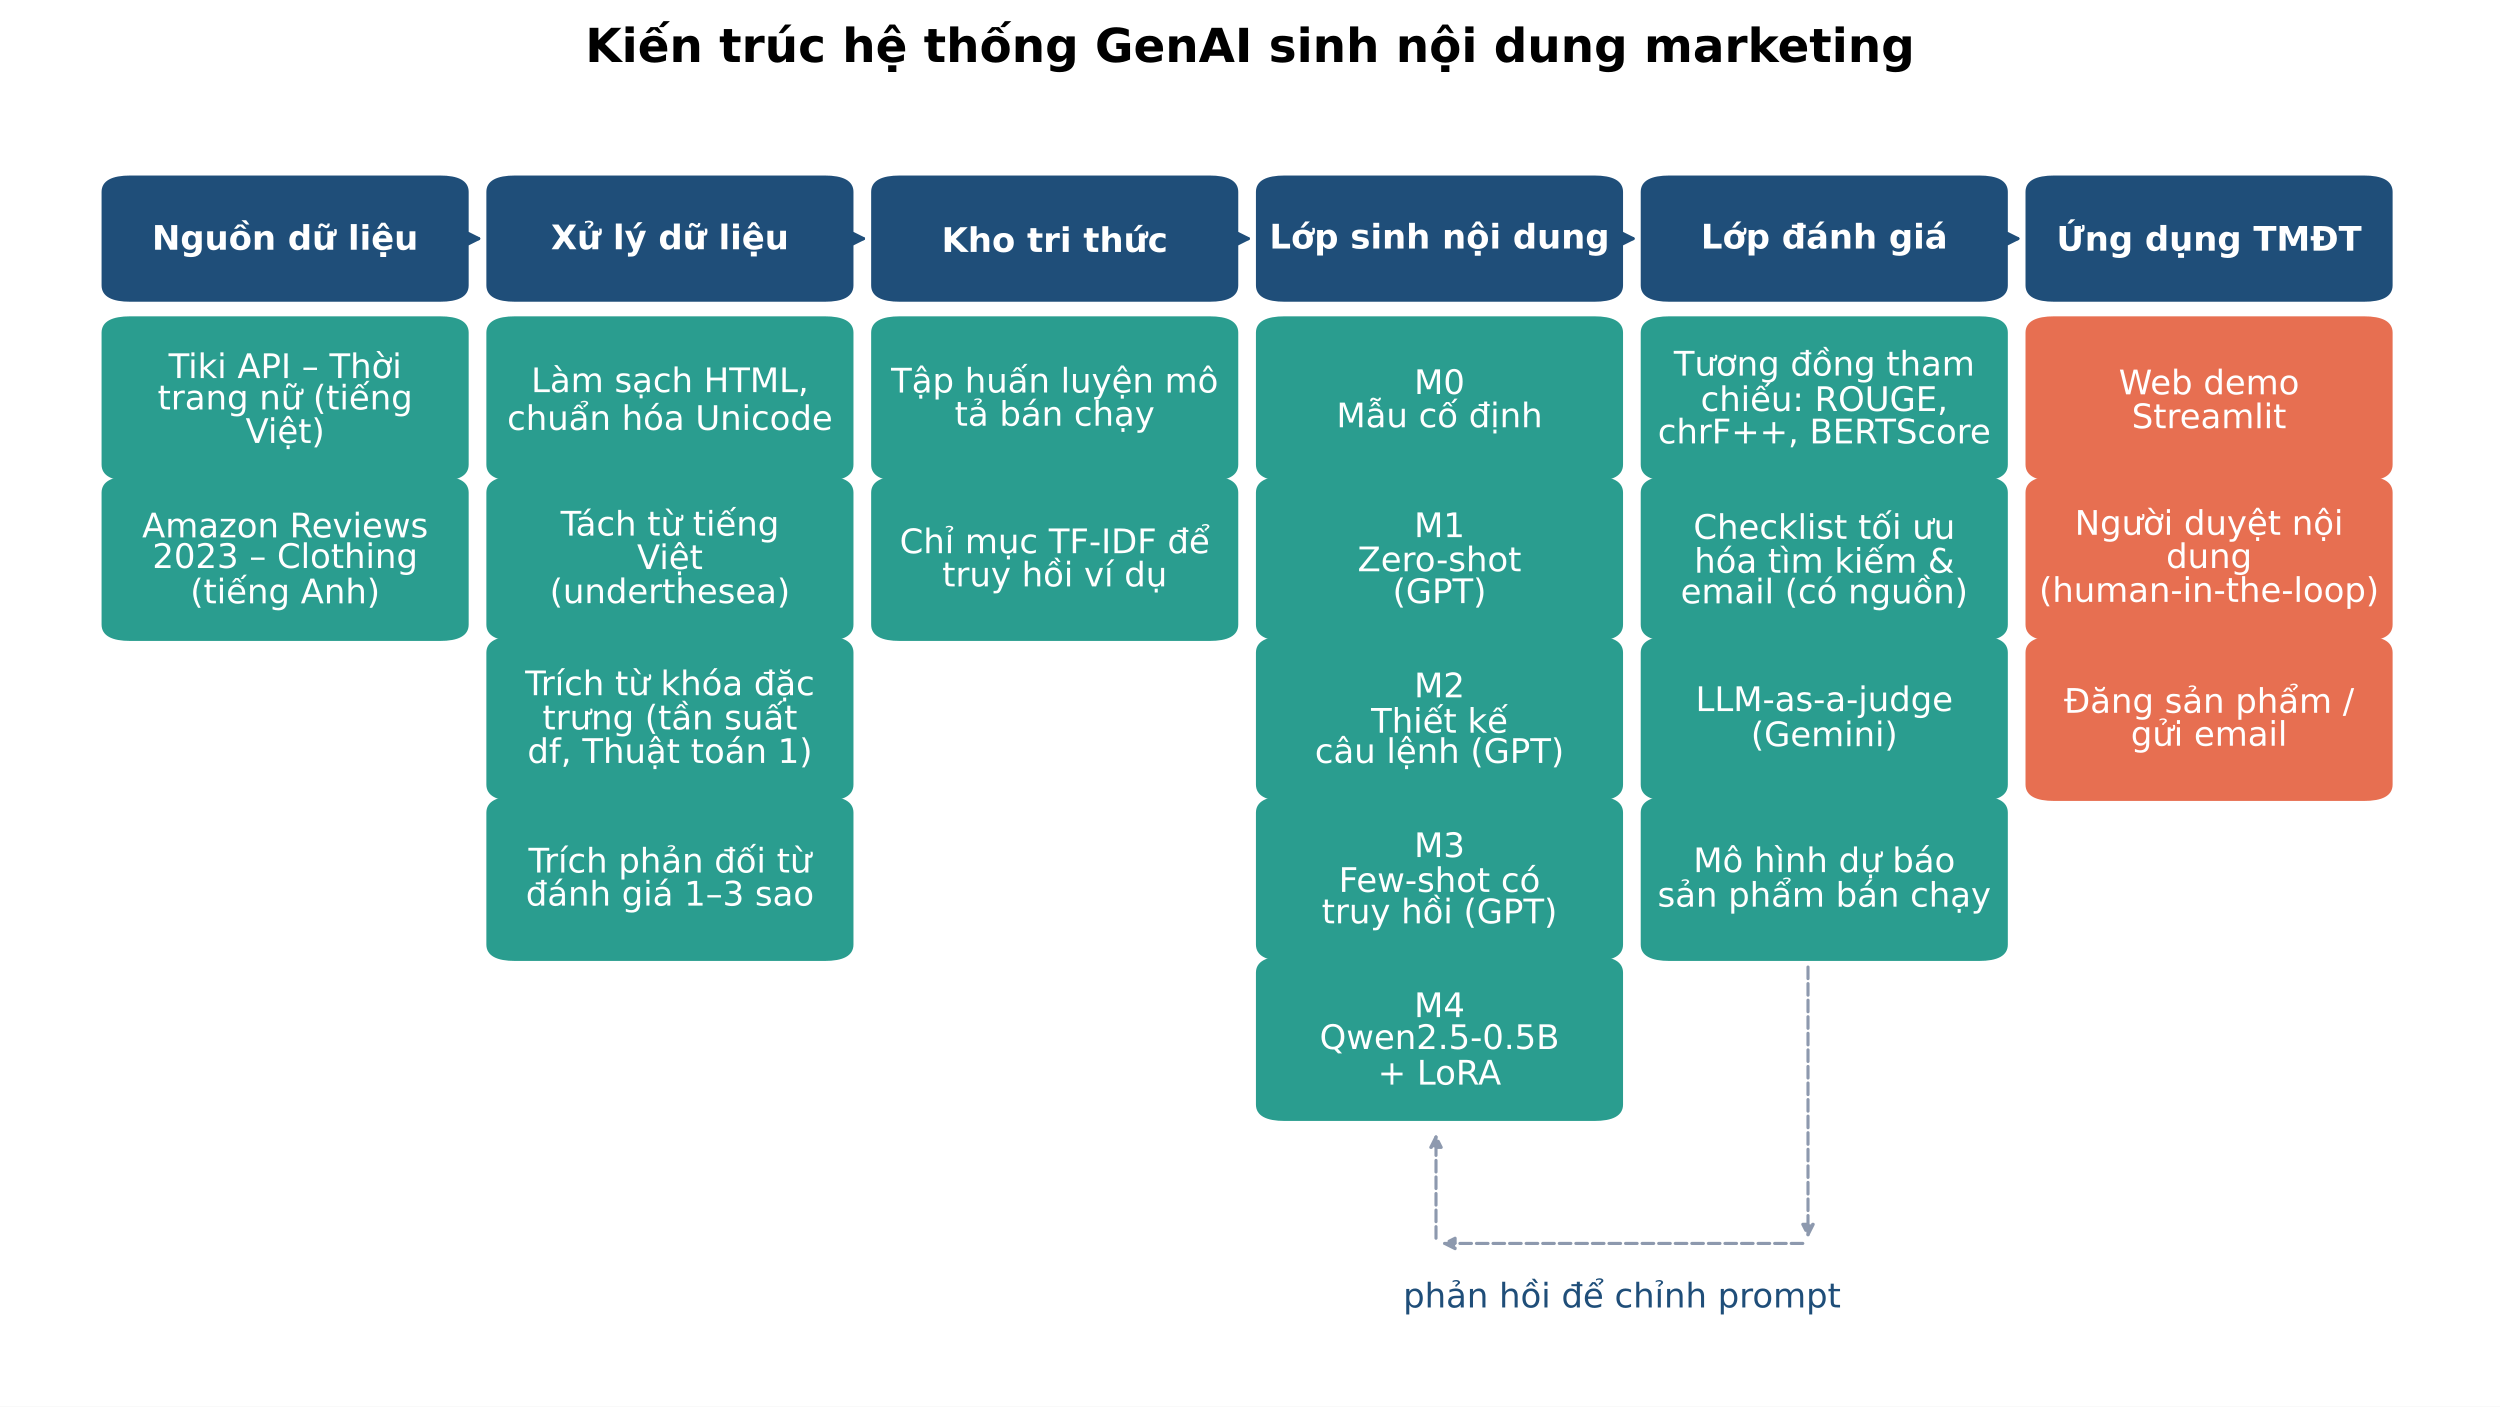
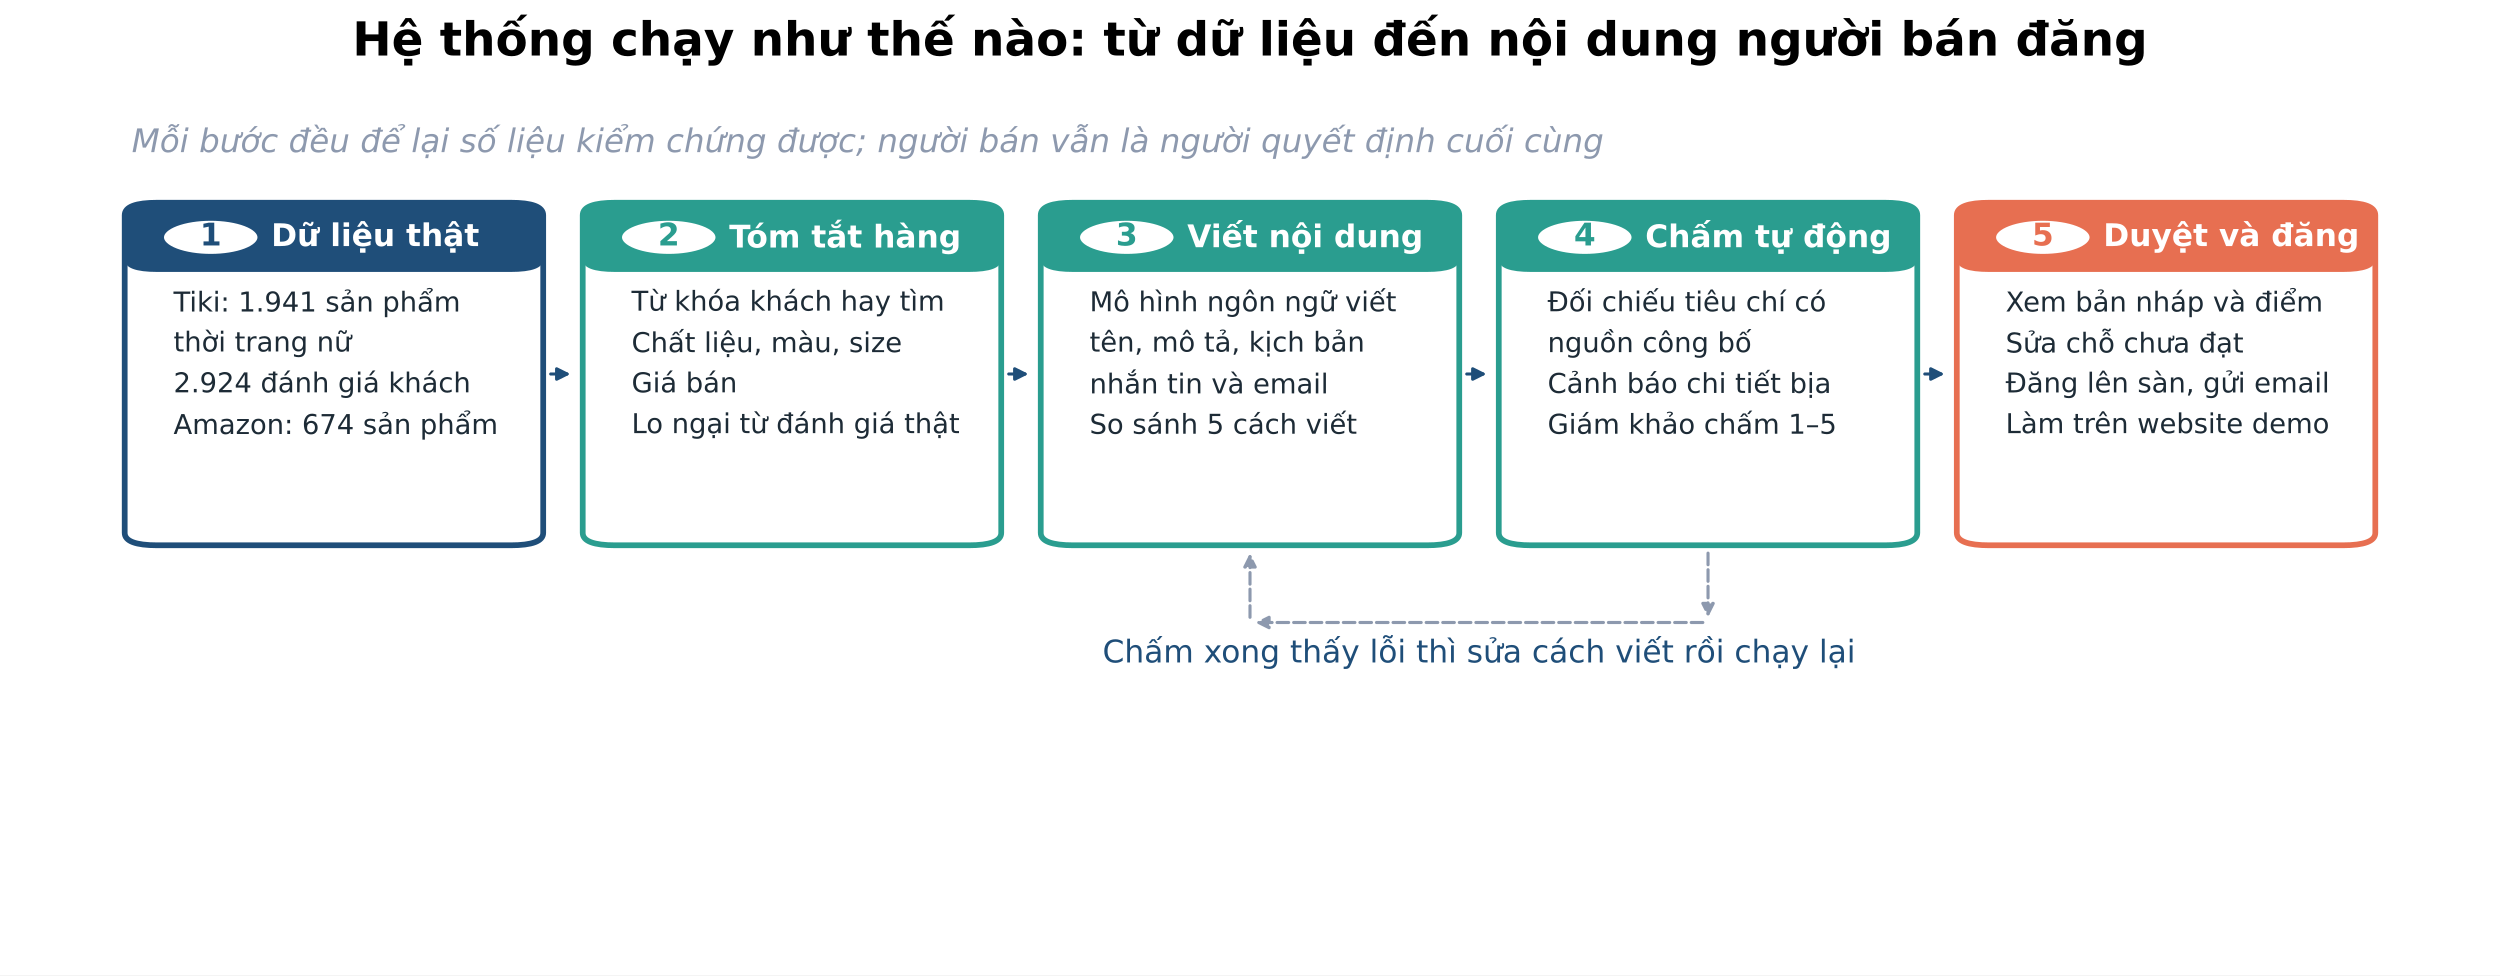
- <svg xmlns="http://www.w3.org/2000/svg" width="959.76pt" height="540pt" viewBox="0 0 959.76 540" version="1.1">
+ <svg xmlns="http://www.w3.org/2000/svg" width="959.76pt" height="374.4pt" viewBox="0 0 959.76 374.4" version="1.1">
  <defs>
    <style type="text/css">*{stroke-linejoin: round; stroke-linecap: butt}</style>
  </defs>
  <g id="figure_1">
    <g id="patch_1">
-       <path d="M 0 540  L 959.76 540  L 959.76 0  L 0 0  z " style="fill: #ffffff" />
+       <path d="M 0 374.4  L 959.76 374.4  L 959.76 0  L 0 0  z " style="fill: #ffffff" />
    </g>
    <g id="axes_1">
      <g id="patch_2">
-         <path d="M 50.104 115.444  L 168.817 115.444  Q 179.528 115.444 179.528 109.547  L 179.528 73.675  Q 179.528 67.778 168.817 67.778  L 50.104 67.778  Q 39.393 67.778 39.393 73.675  L 39.393 109.547  Q 39.393 115.444 50.104 115.444  z " clip-path="url(#pbb592b8029)" style="fill: #1f4e79; stroke: #1f4e79; stroke-width: 0.8; stroke-linejoin: miter" />
+         <path d="M 60.369 209.338  L 196.041 209.338  Q 208.537 209.338 208.537 204.568  L 208.537 82.596  Q 208.537 77.827 196.041 77.827  L 60.369 77.827  Q 47.873 77.827 47.873 82.596  L 47.873 204.568  Q 47.873 209.338 60.369 209.338  z " clip-path="url(#p303d0af370)" style="fill: #ffffff; stroke: #1f4e79; stroke-width: 2.2; stroke-linejoin: miter" />
      </g>
      <g id="patch_3">
-         <path d="M 50.104 184.24  L 168.817 184.24  Q 179.528 184.24 179.528 178.343  L 179.528 127.729  Q 179.528 121.832 168.817 121.832  L 50.104 121.832  Q 39.393 121.832 39.393 127.729  L 39.393 178.343  Q 39.393 184.24 50.104 184.24  z " clip-path="url(#pbb592b8029)" style="fill: #2a9d8f; stroke: #2a9d8f; stroke-width: 0.8; stroke-linejoin: miter" />
+         <path d="M 60.369 104.401  L 196.041 104.401  Q 208.537 104.401 208.537 99.632  L 208.537 82.596  Q 208.537 77.827 196.041 77.827  L 60.369 77.827  Q 47.873 77.827 47.873 82.596  L 47.873 99.632  Q 47.873 104.401 60.369 104.401  z " clip-path="url(#p303d0af370)" style="fill: #1f4e79" />
      </g>
      <g id="patch_4">
-         <path d="M 50.104 245.665  L 168.817 245.665  Q 179.528 245.665 179.528 239.768  L 179.528 189.154  Q 179.528 183.257 168.817 183.257  L 50.104 183.257  Q 39.393 183.257 39.393 189.154  L 39.393 239.768  Q 39.393 245.665 50.104 245.665  z " clip-path="url(#pbb592b8029)" style="fill: #2a9d8f; stroke: #2a9d8f; stroke-width: 0.8; stroke-linejoin: miter" />
+         <path d="M 211.426 143.582  Q 215.228 143.582 217.688 143.582  " clip-path="url(#p303d0af370)" style="fill: none; stroke: #1f4e79; stroke-width: 1.2; stroke-linecap: round" />
+         <path d="M 213.688 141.582  L 217.688 143.582  L 213.688 145.582  z " clip-path="url(#p303d0af370)" style="fill: #1f4e79; stroke: #1f4e79; stroke-width: 1.2; stroke-linecap: round" />
      </g>
      <g id="patch_5">
-         <path d="M 180.189 91.611  Q 182.653 91.611 183.775 91.611  " clip-path="url(#pbb592b8029)" style="fill: none; stroke: #1f4e79; stroke-width: 1.2; stroke-linecap: round" />
-         <path d="M 179.775 89.611  L 183.775 91.611  L 179.775 93.611  z " clip-path="url(#pbb592b8029)" style="fill: #1f4e79; stroke: #1f4e79; stroke-width: 1.2; stroke-linecap: round" />
+         <path d="M 236.207 209.338  L 371.878 209.338  Q 384.374 209.338 384.374 204.568  L 384.374 82.596  Q 384.374 77.827 371.878 77.827  L 236.207 77.827  Q 223.71 77.827 223.71 82.596  L 223.71 204.568  Q 223.71 209.338 236.207 209.338  z " clip-path="url(#p303d0af370)" style="fill: #ffffff; stroke: #2a9d8f; stroke-width: 2.2; stroke-linejoin: miter" />
      </g>
      <g id="patch_6">
-         <path d="M 197.826 115.444  L 316.538 115.444  Q 327.249 115.444 327.249 109.547  L 327.249 73.675  Q 327.249 67.778 316.538 67.778  L 197.826 67.778  Q 187.115 67.778 187.115 73.675  L 187.115 109.547  Q 187.115 115.444 197.826 115.444  z " clip-path="url(#pbb592b8029)" style="fill: #1f4e79; stroke: #1f4e79; stroke-width: 0.8; stroke-linejoin: miter" />
+         <path d="M 236.207 104.401  L 371.878 104.401  Q 384.374 104.401 384.374 99.632  L 384.374 82.596  Q 384.374 77.827 371.878 77.827  L 236.207 77.827  Q 223.71 77.827 223.71 82.596  L 223.71 99.632  Q 223.71 104.401 236.207 104.401  z " clip-path="url(#p303d0af370)" style="fill: #2a9d8f" />
      </g>
      <g id="patch_7">
-         <path d="M 197.826 184.24  L 316.538 184.24  Q 327.249 184.24 327.249 178.343  L 327.249 127.729  Q 327.249 121.832 316.538 121.832  L 197.826 121.832  Q 187.115 121.832 187.115 127.729  L 187.115 178.343  Q 187.115 184.24 197.826 184.24  z " clip-path="url(#pbb592b8029)" style="fill: #2a9d8f; stroke: #2a9d8f; stroke-width: 0.8; stroke-linejoin: miter" />
+         <path d="M 387.264 143.582  Q 391.066 143.582 393.526 143.582  " clip-path="url(#p303d0af370)" style="fill: none; stroke: #1f4e79; stroke-width: 1.2; stroke-linecap: round" />
+         <path d="M 389.526 141.582  L 393.526 143.582  L 389.526 145.582  z " clip-path="url(#p303d0af370)" style="fill: #1f4e79; stroke: #1f4e79; stroke-width: 1.2; stroke-linecap: round" />
      </g>
      <g id="patch_8">
-         <path d="M 197.826 245.665  L 316.538 245.665  Q 327.249 245.665 327.249 239.768  L 327.249 189.154  Q 327.249 183.257 316.538 183.257  L 197.826 183.257  Q 187.115 183.257 187.115 189.154  L 187.115 239.768  Q 187.115 245.665 197.826 245.665  z " clip-path="url(#pbb592b8029)" style="fill: #2a9d8f; stroke: #2a9d8f; stroke-width: 0.8; stroke-linejoin: miter" />
+         <path d="M 412.044 209.338  L 547.716 209.338  Q 560.212 209.338 560.212 204.568  L 560.212 82.596  Q 560.212 77.827 547.716 77.827  L 412.044 77.827  Q 399.548 77.827 399.548 82.596  L 399.548 204.568  Q 399.548 209.338 412.044 209.338  z " clip-path="url(#p303d0af370)" style="fill: #ffffff; stroke: #2a9d8f; stroke-width: 2.2; stroke-linejoin: miter" />
      </g>
      <g id="patch_9">
-         <path d="M 197.826 307.09  L 316.538 307.09  Q 327.249 307.09 327.249 301.193  L 327.249 250.579  Q 327.249 244.682 316.538 244.682  L 197.826 244.682  Q 187.115 244.682 187.115 250.579  L 187.115 301.193  Q 187.115 307.09 197.826 307.09  z " clip-path="url(#pbb592b8029)" style="fill: #2a9d8f; stroke: #2a9d8f; stroke-width: 0.8; stroke-linejoin: miter" />
+         <path d="M 412.044 104.401  L 547.716 104.401  Q 560.212 104.401 560.212 99.632  L 560.212 82.596  Q 560.212 77.827 547.716 77.827  L 412.044 77.827  Q 399.548 77.827 399.548 82.596  L 399.548 99.632  Q 399.548 104.401 412.044 104.401  z " clip-path="url(#p303d0af370)" style="fill: #2a9d8f" />
      </g>
      <g id="patch_10">
-         <path d="M 197.826 368.515  L 316.538 368.515  Q 327.249 368.515 327.249 362.618  L 327.249 312.004  Q 327.249 306.107 316.538 306.107  L 197.826 306.107  Q 187.115 306.107 187.115 312.004  L 187.115 362.618  Q 187.115 368.515 197.826 368.515  z " clip-path="url(#pbb592b8029)" style="fill: #2a9d8f; stroke: #2a9d8f; stroke-width: 0.8; stroke-linejoin: miter" />
+         <path d="M 563.102 143.582  Q 566.903 143.582 569.363 143.582  " clip-path="url(#p303d0af370)" style="fill: none; stroke: #1f4e79; stroke-width: 1.2; stroke-linecap: round" />
+         <path d="M 565.363 141.582  L 569.363 143.582  L 565.363 145.582  z " clip-path="url(#p303d0af370)" style="fill: #1f4e79; stroke: #1f4e79; stroke-width: 1.2; stroke-linecap: round" />
      </g>
      <g id="patch_11">
-         <path d="M 327.911 91.611  Q 330.374 91.611 331.496 91.611  " clip-path="url(#pbb592b8029)" style="fill: none; stroke: #1f4e79; stroke-width: 1.2; stroke-linecap: round" />
-         <path d="M 327.496 89.611  L 331.496 91.611  L 327.496 93.611  z " clip-path="url(#pbb592b8029)" style="fill: #1f4e79; stroke: #1f4e79; stroke-width: 1.2; stroke-linecap: round" />
+         <path d="M 587.882 209.338  L 723.553 209.338  Q 736.05 209.338 736.05 204.568  L 736.05 82.596  Q 736.05 77.827 723.553 77.827  L 587.882 77.827  Q 575.386 77.827 575.386 82.596  L 575.386 204.568  Q 575.386 209.338 587.882 209.338  z " clip-path="url(#p303d0af370)" style="fill: #ffffff; stroke: #2a9d8f; stroke-width: 2.2; stroke-linejoin: miter" />
      </g>
      <g id="patch_12">
-         <path d="M 345.547 115.444  L 464.26 115.444  Q 474.971 115.444 474.971 109.547  L 474.971 73.675  Q 474.971 67.778 464.26 67.778  L 345.547 67.778  Q 334.836 67.778 334.836 73.675  L 334.836 109.547  Q 334.836 115.444 345.547 115.444  z " clip-path="url(#pbb592b8029)" style="fill: #1f4e79; stroke: #1f4e79; stroke-width: 0.8; stroke-linejoin: miter" />
+         <path d="M 587.882 104.401  L 723.553 104.401  Q 736.05 104.401 736.05 99.632  L 736.05 82.596  Q 736.05 77.827 723.553 77.827  L 587.882 77.827  Q 575.386 77.827 575.386 82.596  L 575.386 99.632  Q 575.386 104.401 587.882 104.401  z " clip-path="url(#p303d0af370)" style="fill: #2a9d8f" />
      </g>
      <g id="patch_13">
-         <path d="M 345.547 184.24  L 464.26 184.24  Q 474.971 184.24 474.971 178.343  L 474.971 127.729  Q 474.971 121.832 464.26 121.832  L 345.547 121.832  Q 334.836 121.832 334.836 127.729  L 334.836 178.343  Q 334.836 184.24 345.547 184.24  z " clip-path="url(#pbb592b8029)" style="fill: #2a9d8f; stroke: #2a9d8f; stroke-width: 0.8; stroke-linejoin: miter" />
+         <path d="M 738.939 143.582  Q 742.741 143.582 745.201 143.582  " clip-path="url(#p303d0af370)" style="fill: none; stroke: #1f4e79; stroke-width: 1.2; stroke-linecap: round" />
+         <path d="M 741.201 141.582  L 745.201 143.582  L 741.201 145.582  z " clip-path="url(#p303d0af370)" style="fill: #1f4e79; stroke: #1f4e79; stroke-width: 1.2; stroke-linecap: round" />
      </g>
      <g id="patch_14">
-         <path d="M 345.547 245.665  L 464.26 245.665  Q 474.971 245.665 474.971 239.768  L 474.971 189.154  Q 474.971 183.257 464.26 183.257  L 345.547 183.257  Q 334.836 183.257 334.836 189.154  L 334.836 239.768  Q 334.836 245.665 345.547 245.665  z " clip-path="url(#pbb592b8029)" style="fill: #2a9d8f; stroke: #2a9d8f; stroke-width: 0.8; stroke-linejoin: miter" />
+         <path d="M 763.719 209.338  L 899.391 209.338  Q 911.887 209.338 911.887 204.568  L 911.887 82.596  Q 911.887 77.827 899.391 77.827  L 763.719 77.827  Q 751.223 77.827 751.223 82.596  L 751.223 204.568  Q 751.223 209.338 763.719 209.338  z " clip-path="url(#p303d0af370)" style="fill: #ffffff; stroke: #e76f51; stroke-width: 2.2; stroke-linejoin: miter" />
      </g>
      <g id="patch_15">
-         <path d="M 475.632 91.611  Q 478.096 91.611 479.218 91.611  " clip-path="url(#pbb592b8029)" style="fill: none; stroke: #1f4e79; stroke-width: 1.2; stroke-linecap: round" />
-         <path d="M 475.218 89.611  L 479.218 91.611  L 475.218 93.611  z " clip-path="url(#pbb592b8029)" style="fill: #1f4e79; stroke: #1f4e79; stroke-width: 1.2; stroke-linecap: round" />
+         <path d="M 763.719 104.401  L 899.391 104.401  Q 911.887 104.401 911.887 99.632  L 911.887 82.596  Q 911.887 77.827 899.391 77.827  L 763.719 77.827  Q 751.223 77.827 751.223 82.596  L 751.223 99.632  Q 751.223 104.401 763.719 104.401  z " clip-path="url(#p303d0af370)" style="fill: #e76f51" />
      </g>
      <g id="patch_16">
-         <path d="M 493.269 115.444  L 611.981 115.444  Q 622.692 115.444 622.692 109.547  L 622.692 73.675  Q 622.692 67.778 611.981 67.778  L 493.269 67.778  Q 482.558 67.778 482.558 73.675  L 482.558 109.547  Q 482.558 115.444 493.269 115.444  z " clip-path="url(#pbb592b8029)" style="fill: #1f4e79; stroke: #1f4e79; stroke-width: 0.8; stroke-linejoin: miter" />
+         <path d="M 655.718 212.362  Q 655.718 224.672 655.718 235.64  " clip-path="url(#p303d0af370)" style="fill: none; stroke-dasharray: 4.44,1.92; stroke-dashoffset: 0; stroke: #8d99ae; stroke-width: 1.2; stroke-linecap: round" />
+         <path d="M 657.718 231.64  L 655.718 235.64  L 653.718 231.64  z " clip-path="url(#p303d0af370)" style="fill: #8d99ae; stroke-dasharray: 4.44,1.92; stroke-dashoffset: 0; stroke: #8d99ae; stroke-width: 1.2; stroke-linecap: round" />
      </g>
      <g id="patch_17">
-         <path d="M 493.269 184.24  L 611.981 184.24  Q 622.692 184.24 622.692 178.343  L 622.692 127.729  Q 622.692 121.832 611.981 121.832  L 493.269 121.832  Q 482.558 121.832 482.558 127.729  L 482.558 178.343  Q 482.558 184.24 493.269 184.24  z " clip-path="url(#pbb592b8029)" style="fill: #2a9d8f; stroke: #2a9d8f; stroke-width: 0.8; stroke-linejoin: miter" />
+         <path d="M 653.719 238.98  Q 567.798 238.98 483.219 238.98  " clip-path="url(#p303d0af370)" style="fill: none; stroke-dasharray: 4.44,1.92; stroke-dashoffset: 0; stroke: #8d99ae; stroke-width: 1.2; stroke-linecap: round" />
+         <path d="M 487.219 240.98  L 483.219 238.98  L 487.219 236.98  z " clip-path="url(#p303d0af370)" style="fill: #8d99ae; stroke-dasharray: 4.44,1.92; stroke-dashoffset: 0; stroke: #8d99ae; stroke-width: 1.2; stroke-linecap: round" />
      </g>
      <g id="patch_18">
-         <path d="M 493.269 245.665  L 611.981 245.665  Q 622.692 245.665 622.692 239.768  L 622.692 189.154  Q 622.692 183.257 611.981 183.257  L 493.269 183.257  Q 482.558 183.257 482.558 189.154  L 482.558 239.768  Q 482.558 245.665 493.269 245.665  z " clip-path="url(#pbb592b8029)" style="fill: #2a9d8f; stroke: #2a9d8f; stroke-width: 0.8; stroke-linejoin: miter" />
+         <path d="M 479.88 236.978  Q 479.88 224.668 479.88 213.7  " clip-path="url(#p303d0af370)" style="fill: none; stroke-dasharray: 4.44,1.92; stroke-dashoffset: 0; stroke: #8d99ae; stroke-width: 1.2; stroke-linecap: round" />
+         <path d="M 477.88 217.7  L 479.88 213.7  L 481.88 217.7  z " clip-path="url(#p303d0af370)" style="fill: #8d99ae; stroke-dasharray: 4.44,1.92; stroke-dashoffset: 0; stroke: #8d99ae; stroke-width: 1.2; stroke-linecap: round" />
      </g>
      <g id="patch_19">
-         <path d="M 493.269 307.09  L 611.981 307.09  Q 622.692 307.09 622.692 301.193  L 622.692 250.579  Q 622.692 244.682 611.981 244.682  L 493.269 244.682  Q 482.558 244.682 482.558 250.579  L 482.558 301.193  Q 482.558 307.09 493.269 307.09  z " clip-path="url(#pbb592b8029)" style="fill: #2a9d8f; stroke: #2a9d8f; stroke-width: 0.8; stroke-linejoin: miter" />
+         <path d="M 80.898 98.269  C 85.869 98.269 90.637 97.515 94.152 96.173  C 97.667 94.831 99.642 93.011 99.642 91.114  C 99.642 89.217 97.667 87.397 94.152 86.055  C 90.637 84.713 85.869 83.959 80.898 83.959  C 75.927 83.959 71.159 84.713 67.644 86.055  C 64.129 87.397 62.154 89.217 62.154 91.114  C 62.154 93.011 64.129 94.831 67.644 96.173  C 71.159 97.515 75.927 98.269 80.898 98.269  z " clip-path="url(#p303d0af370)" style="fill: #ffffff; stroke: #1f4e79; stroke-width: 1.6; stroke-linejoin: miter" />
+       </g>
+       <g id="text_1">
+         <text style="font-weight: 700; font-size: 12px; font-family: 'DejaVu Sans'; text-anchor: start; fill: #ffffff" x="104.105" y="94.472" transform="rotate(-0 104.1052 94.47164)">Dữ liệu thật</text>
+       </g>
+       <g id="text_2">
+         <text style="font-size: 10.5px; font-family: 'DejaVu Sans'; text-anchor: start; fill: #1d2b36" x="66.617" y="119.591" transform="rotate(-0 66.61694 119.5913)">Tiki: 1.941 sản phẩm</text>
+       </g>
+       <g id="text_3">
+         <text style="font-size: 10.5px; font-family: 'DejaVu Sans'; text-anchor: start; fill: #1d2b36" x="66.617" y="134.936" transform="rotate(-0 66.61694 134.9364)">thời trang nữ</text>
+       </g>
+       <g id="text_4">
+         <text style="font-size: 10.5px; font-family: 'DejaVu Sans'; text-anchor: start; fill: #1d2b36" x="66.617" y="150.609" transform="rotate(-0 66.61694 150.6088)">2.924 đánh giá khách</text>
+       </g>
+       <g id="text_5">
+         <text style="font-size: 10.5px; font-family: 'DejaVu Sans'; text-anchor: start; fill: #1d2b36" x="66.617" y="166.608" transform="rotate(-0 66.61694 166.6085)">Amazon: 674 sản phẩm</text>
      </g>
      <g id="patch_20">
-         <path d="M 493.269 368.515  L 611.981 368.515  Q 622.692 368.515 622.692 362.618  L 622.692 312.004  Q 622.692 306.107 611.981 306.107  L 493.269 306.107  Q 482.558 306.107 482.558 312.004  L 482.558 362.618  Q 482.558 368.515 493.269 368.515  z " clip-path="url(#pbb592b8029)" style="fill: #2a9d8f; stroke: #2a9d8f; stroke-width: 0.8; stroke-linejoin: miter" />
+         <path d="M 256.736 98.269  C 261.707 98.269 266.475 97.515 269.99 96.173  C 273.505 94.831 275.48 93.011 275.48 91.114  C 275.48 89.217 273.505 87.397 269.99 86.055  C 266.475 84.713 261.707 83.959 256.736 83.959  C 251.765 83.959 246.997 84.713 243.482 86.055  C 239.967 87.397 237.992 89.217 237.992 91.114  C 237.992 93.011 239.967 94.831 243.482 96.173  C 246.997 97.515 251.765 98.269 256.736 98.269  z " clip-path="url(#p303d0af370)" style="fill: #ffffff; stroke: #2a9d8f; stroke-width: 1.6; stroke-linejoin: miter" />
+       </g>
+       <g id="text_6">
+         <text style="font-weight: 700; font-size: 12px; font-family: 'DejaVu Sans'; text-anchor: start; fill: #ffffff" x="279.943" y="95.019" transform="rotate(-0 279.9428 95.01914)">Tóm tắt hàng</text>
+       </g>
+       <g id="text_7">
+         <text style="font-size: 10.5px; font-family: 'DejaVu Sans'; text-anchor: start; fill: #1d2b36" x="242.455" y="119.264" transform="rotate(-0 242.4546 119.264)">Từ khóa khách hay tìm</text>
+       </g>
+       <g id="text_8">
+         <text style="font-size: 10.5px; font-family: 'DejaVu Sans'; text-anchor: start; fill: #1d2b36" x="242.455" y="135.18" transform="rotate(-0 242.4546 135.18)">Chất liệu, màu, size</text>
+       </g>
+       <g id="text_9">
+         <text style="font-size: 10.5px; font-family: 'DejaVu Sans'; text-anchor: start; fill: #1d2b36" x="242.455" y="150.609" transform="rotate(-0 242.4546 150.6088)">Giá bán</text>
+       </g>
+       <g id="text_10">
+         <text style="font-size: 10.5px; font-family: 'DejaVu Sans'; text-anchor: start; fill: #1d2b36" x="242.455" y="166.281" transform="rotate(-0 242.4546 166.2812)">Lo ngại từ đánh giá thật</text>
      </g>
      <g id="patch_21">
-         <path d="M 493.269 429.94  L 611.981 429.94  Q 622.692 429.94 622.692 424.043  L 622.692 373.429  Q 622.692 367.532 611.981 367.532  L 493.269 367.532  Q 482.558 367.532 482.558 373.429  L 482.558 424.043  Q 482.558 429.94 493.269 429.94  z " clip-path="url(#pbb592b8029)" style="fill: #2a9d8f; stroke: #2a9d8f; stroke-width: 0.8; stroke-linejoin: miter" />
+         <path d="M 432.573 98.269  C 437.544 98.269 442.312 97.515 445.828 96.173  C 449.343 94.831 451.318 93.011 451.318 91.114  C 451.318 89.217 449.343 87.397 445.828 86.055  C 442.312 84.713 437.544 83.959 432.573 83.959  C 427.602 83.959 422.834 84.713 419.319 86.055  C 415.804 87.397 413.829 89.217 413.829 91.114  C 413.829 93.011 415.804 94.831 419.319 96.173  C 422.834 97.515 427.602 98.269 432.573 98.269  z " clip-path="url(#p303d0af370)" style="fill: #ffffff; stroke: #2a9d8f; stroke-width: 1.6; stroke-linejoin: miter" />
+       </g>
+       <g id="text_11">
+         <text style="font-weight: 700; font-size: 12px; font-family: 'DejaVu Sans'; text-anchor: start; fill: #ffffff" x="455.78" y="94.908" transform="rotate(-0 455.7804 94.90758)">Viết nội dung</text>
+       </g>
+       <g id="text_12">
+         <text style="font-size: 10.5px; font-family: 'DejaVu Sans'; text-anchor: start; fill: #1d2b36" x="418.292" y="119.508" transform="rotate(-0 418.2922 119.5077)">Mô hình ngôn ngữ viết</text>
+       </g>
+       <g id="text_13">
+         <text style="font-size: 10.5px; font-family: 'DejaVu Sans'; text-anchor: start; fill: #1d2b36" x="418.292" y="134.99" transform="rotate(-0 418.2922 134.9897)">tên, mô tả, kịch bản</text>
+       </g>
+       <g id="text_14">
+         <text style="font-size: 10.5px; font-family: 'DejaVu Sans'; text-anchor: start; fill: #1d2b36" x="418.292" y="151.014" transform="rotate(-0 418.2922 151.014)">nhắn tin và email</text>
+       </g>
+       <g id="text_15">
+         <text style="font-size: 10.5px; font-family: 'DejaVu Sans'; text-anchor: start; fill: #1d2b36" x="418.292" y="166.525" transform="rotate(-0 418.2922 166.5248)">So sánh 5 cách viết</text>
      </g>
      <g id="patch_22">
-         <path d="M 623.354 91.611  Q 625.817 91.611 626.939 91.611  " clip-path="url(#pbb592b8029)" style="fill: none; stroke: #1f4e79; stroke-width: 1.2; stroke-linecap: round" />
-         <path d="M 622.939 89.611  L 626.939 91.611  L 622.939 93.611  z " clip-path="url(#pbb592b8029)" style="fill: #1f4e79; stroke: #1f4e79; stroke-width: 1.2; stroke-linecap: round" />
+         <path d="M 608.411 98.269  C 613.382 98.269 618.15 97.515 621.665 96.173  C 625.18 94.831 627.155 93.011 627.155 91.114  C 627.155 89.217 625.18 87.397 621.665 86.055  C 618.15 84.713 613.382 83.959 608.411 83.959  C 603.44 83.959 598.672 84.713 595.157 86.055  C 591.642 87.397 589.667 89.217 589.667 91.114  C 589.667 93.011 591.642 94.831 595.157 96.173  C 598.672 97.515 603.44 98.269 608.411 98.269  z " clip-path="url(#p303d0af370)" style="fill: #ffffff; stroke: #2a9d8f; stroke-width: 1.6; stroke-linejoin: miter" />
+       </g>
+       <g id="text_16">
+         <text style="font-weight: 700; font-size: 12px; font-family: 'DejaVu Sans'; text-anchor: start; fill: #ffffff" x="631.618" y="94.908" transform="rotate(-0 631.6181 94.90758)">Chấm tự động</text>
+       </g>
+       <g id="text_17">
+         <text style="font-size: 10.5px; font-family: 'DejaVu Sans'; text-anchor: start; fill: #1d2b36" x="594.13" y="119.508" transform="rotate(-0 594.1298 119.5077)">Đối chiếu tiêu chí có</text>
+       </g>
+       <g id="text_18">
+         <text style="font-size: 10.5px; font-family: 'DejaVu Sans'; text-anchor: start; fill: #1d2b36" x="594.13" y="135.183" transform="rotate(-0 594.1298 135.1825)">nguồn công bố</text>
+       </g>
+       <g id="text_19">
+         <text style="font-size: 10.5px; font-family: 'DejaVu Sans'; text-anchor: start; fill: #1d2b36" x="594.13" y="150.852" transform="rotate(-0 594.1298 150.8524)">Cảnh báo chi tiết bịa</text>
+       </g>
+       <g id="text_20">
+         <text style="font-size: 10.5px; font-family: 'DejaVu Sans'; text-anchor: start; fill: #1d2b36" x="594.13" y="166.525" transform="rotate(-0 594.1298 166.5248)">Giám khảo chấm 1–5</text>
      </g>
      <g id="patch_23">
-         <path d="M 640.99 115.444  L 759.703 115.444  Q 770.414 115.444 770.414 109.547  L 770.414 73.675  Q 770.414 67.778 759.703 67.778  L 640.99 67.778  Q 630.279 67.778 630.279 73.675  L 630.279 109.547  Q 630.279 115.444 640.99 115.444  z " clip-path="url(#pbb592b8029)" style="fill: #1f4e79; stroke: #1f4e79; stroke-width: 0.8; stroke-linejoin: miter" />
-       </g>
-       <g id="patch_24">
-         <path d="M 640.99 184.24  L 759.703 184.24  Q 770.414 184.24 770.414 178.343  L 770.414 127.729  Q 770.414 121.832 759.703 121.832  L 640.99 121.832  Q 630.279 121.832 630.279 127.729  L 630.279 178.343  Q 630.279 184.24 640.99 184.24  z " clip-path="url(#pbb592b8029)" style="fill: #2a9d8f; stroke: #2a9d8f; stroke-width: 0.8; stroke-linejoin: miter" />
-       </g>
-       <g id="patch_25">
-         <path d="M 640.99 245.665  L 759.703 245.665  Q 770.414 245.665 770.414 239.768  L 770.414 189.154  Q 770.414 183.257 759.703 183.257  L 640.99 183.257  Q 630.279 183.257 630.279 189.154  L 630.279 239.768  Q 630.279 245.665 640.99 245.665  z " clip-path="url(#pbb592b8029)" style="fill: #2a9d8f; stroke: #2a9d8f; stroke-width: 0.8; stroke-linejoin: miter" />
-       </g>
-       <g id="patch_26">
-         <path d="M 640.99 307.09  L 759.703 307.09  Q 770.414 307.09 770.414 301.193  L 770.414 250.579  Q 770.414 244.682 759.703 244.682  L 640.99 244.682  Q 630.279 244.682 630.279 250.579  L 630.279 301.193  Q 630.279 307.09 640.99 307.09  z " clip-path="url(#pbb592b8029)" style="fill: #2a9d8f; stroke: #2a9d8f; stroke-width: 0.8; stroke-linejoin: miter" />
-       </g>
-       <g id="patch_27">
-         <path d="M 640.99 368.515  L 759.703 368.515  Q 770.414 368.515 770.414 362.618  L 770.414 312.004  Q 770.414 306.107 759.703 306.107  L 640.99 306.107  Q 630.279 306.107 630.279 312.004  L 630.279 362.618  Q 630.279 368.515 640.99 368.515  z " clip-path="url(#pbb592b8029)" style="fill: #2a9d8f; stroke: #2a9d8f; stroke-width: 0.8; stroke-linejoin: miter" />
-       </g>
-       <g id="patch_28">
-         <path d="M 771.075 91.611  Q 773.539 91.611 774.661 91.611  " clip-path="url(#pbb592b8029)" style="fill: none; stroke: #1f4e79; stroke-width: 1.2; stroke-linecap: round" />
-         <path d="M 770.661 89.611  L 774.661 91.611  L 770.661 93.611  z " clip-path="url(#pbb592b8029)" style="fill: #1f4e79; stroke: #1f4e79; stroke-width: 1.2; stroke-linecap: round" />
-       </g>
-       <g id="patch_29">
-         <path d="M 788.712 115.444  L 907.424 115.444  Q 918.135 115.444 918.135 109.547  L 918.135 73.675  Q 918.135 67.778 907.424 67.778  L 788.712 67.778  Q 778.001 67.778 778.001 73.675  L 778.001 109.547  Q 778.001 115.444 788.712 115.444  z " clip-path="url(#pbb592b8029)" style="fill: #1f4e79; stroke: #1f4e79; stroke-width: 0.8; stroke-linejoin: miter" />
-       </g>
-       <g id="patch_30">
-         <path d="M 788.712 184.24  L 907.424 184.24  Q 918.135 184.24 918.135 178.343  L 918.135 127.729  Q 918.135 121.832 907.424 121.832  L 788.712 121.832  Q 778.001 121.832 778.001 127.729  L 778.001 178.343  Q 778.001 184.24 788.712 184.24  z " clip-path="url(#pbb592b8029)" style="fill: #e76f51; stroke: #e76f51; stroke-width: 0.8; stroke-linejoin: miter" />
-       </g>
-       <g id="patch_31">
-         <path d="M 788.712 245.665  L 907.424 245.665  Q 918.135 245.665 918.135 239.768  L 918.135 189.154  Q 918.135 183.257 907.424 183.257  L 788.712 183.257  Q 778.001 183.257 778.001 189.154  L 778.001 239.768  Q 778.001 245.665 788.712 245.665  z " clip-path="url(#pbb592b8029)" style="fill: #e76f51; stroke: #e76f51; stroke-width: 0.8; stroke-linejoin: miter" />
-       </g>
-       <g id="patch_32">
-         <path d="M 788.712 307.09  L 907.424 307.09  Q 918.135 307.09 918.135 301.193  L 918.135 250.579  Q 918.135 244.682 907.424 244.682  L 788.712 244.682  Q 778.001 244.682 778.001 250.579  L 778.001 301.193  Q 778.001 307.09 788.712 307.09  z " clip-path="url(#pbb592b8029)" style="fill: #e76f51; stroke: #e76f51; stroke-width: 0.8; stroke-linejoin: miter" />
-       </g>
-       <g id="patch_33">
-         <path d="M 694.098 371.255  Q 694.098 423.308 694.098 474.02  " clip-path="url(#pbb592b8029)" style="fill: none; stroke-dasharray: 4.44,1.92; stroke-dashoffset: 0; stroke: #8d99ae; stroke-width: 1.2; stroke-linecap: round" />
-         <path d="M 696.098 470.02  L 694.098 474.02  L 692.098 470.02  z " clip-path="url(#pbb592b8029)" style="fill: #8d99ae; stroke-dasharray: 4.44,1.92; stroke-dashoffset: 0; stroke: #8d99ae; stroke-width: 1.2; stroke-linecap: round" />
-       </g>
-       <g id="patch_34">
-         <path d="M 692.098 477.36  Q 622.691 477.36 554.626 477.36  " clip-path="url(#pbb592b8029)" style="fill: none; stroke-dasharray: 4.44,1.92; stroke-dashoffset: 0; stroke: #8d99ae; stroke-width: 1.2; stroke-linecap: round" />
-         <path d="M 558.626 479.36  L 554.626 477.36  L 558.626 475.36  z " clip-path="url(#pbb592b8029)" style="fill: #8d99ae; stroke-dasharray: 4.44,1.92; stroke-dashoffset: 0; stroke: #8d99ae; stroke-width: 1.2; stroke-linecap: round" />
-       </g>
-       <g id="patch_35">
-         <path d="M 551.286 475.36  Q 551.286 455.248 551.286 436.478  " clip-path="url(#pbb592b8029)" style="fill: none; stroke-dasharray: 4.44,1.92; stroke-dashoffset: 0; stroke: #8d99ae; stroke-width: 1.2; stroke-linecap: round" />
-         <path d="M 549.286 440.478  L 551.286 436.478  L 553.286 440.478  z " clip-path="url(#pbb592b8029)" style="fill: #8d99ae; stroke-dasharray: 4.44,1.92; stroke-dashoffset: 0; stroke: #8d99ae; stroke-width: 1.2; stroke-linecap: round" />
-       </g>
-       <g id="text_1">
-         <text style="font-weight: 700; font-size: 13px; font-family: 'DejaVu Sans'; text-anchor: middle; fill: #ffffff" x="109.461" y="95.887" transform="rotate(-0 109.4606 95.88678)">Nguồn dữ liệu</text>
-       </g>
-       <g id="text_2">
-         <text style="font-size: 13px; font-family: 'DejaVu Sans'; fill: #ffffff" transform="translate(64.71219 145.1426)">Tiki API – Thời</text>
-         <text style="font-size: 13px; font-family: 'DejaVu Sans'; fill: #ffffff" transform="translate(60.50547 157.1848)">trang nữ (tiếng</text>
-         <text style="font-size: 13px; font-family: 'DejaVu Sans'; fill: #ffffff" transform="translate(94.26789 170.0447)">Việt)</text>
-       </g>
-       <g id="text_3">
-         <text style="font-size: 13px; font-family: 'DejaVu Sans'; fill: #ffffff" transform="translate(54.5468 206.3076)">Amazon Reviews</text>
-         <text style="font-size: 13px; font-family: 'DejaVu Sans'; fill: #ffffff" transform="translate(58.49555 218.0482)">2023 – Clothing</text>
-         <text style="font-size: 13px; font-family: 'DejaVu Sans'; fill: #ffffff" transform="translate(73.03828 231.6098)">(tiếng Anh)</text>
-       </g>
-       <g id="text_4">
-         <text style="font-weight: 700; font-size: 13px; font-family: 'DejaVu Sans'; text-anchor: middle; fill: #ffffff" x="257.182" y="95.69" transform="rotate(-0 257.1821 95.68975)">Xử lý dữ liệu</text>
-       </g>
-       <g id="text_5">
-         <text style="font-size: 13px; font-family: 'DejaVu Sans'; fill: #ffffff" transform="translate(203.8973 150.5447)">Làm sạch HTML,</text>
-         <text style="font-size: 13px; font-family: 'DejaVu Sans'; fill: #ffffff" transform="translate(194.6958 165.0478)">chuẩn hóa Unicode</text>
-       </g>
-       <g id="text_6">
-         <text style="font-size: 13px; font-family: 'DejaVu Sans'; fill: #ffffff" transform="translate(215.2124 205.6098)">Tách từ tiếng</text>
-         <text style="font-size: 13px; font-family: 'DejaVu Sans'; fill: #ffffff" transform="translate(244.5254 218.4697)">Việt</text>
-         <text style="font-size: 13px; font-family: 'DejaVu Sans'; fill: #ffffff" transform="translate(211.0372 231.5428)">(underthesea)</text>
-       </g>
-       <g id="text_7">
-         <text style="font-size: 13px; font-family: 'DejaVu Sans'; fill: #ffffff" transform="translate(201.604 266.8947)">Trích từ khóa đặc</text>
-         <text style="font-size: 13px; font-family: 'DejaVu Sans'; fill: #ffffff" transform="translate(208.2412 280.0379)">trưng (tần suất</text>
-         <text style="font-size: 13px; font-family: 'DejaVu Sans'; fill: #ffffff" transform="translate(202.4643 292.8947)">df, Thuật toán 1)</text>
-       </g>
-       <g id="text_8">
-         <text style="font-size: 13px; font-family: 'DejaVu Sans'; fill: #ffffff" transform="translate(202.8736 334.9598)">Trích phản đối từ</text>
-         <text style="font-size: 13px; font-family: 'DejaVu Sans'; fill: #ffffff" transform="translate(201.8529 347.6582)">đánh giá 1–3 sao</text>
-       </g>
-       <g id="text_9">
-         <text style="font-weight: 700; font-size: 13px; font-family: 'DejaVu Sans'; text-anchor: middle; fill: #ffffff" x="404.904" y="96.718" transform="rotate(-0 404.9035 96.71756)">Kho tri thức</text>
-       </g>
-       <g id="text_10">
-         <text style="font-size: 13px; font-family: 'DejaVu Sans'; fill: #ffffff" transform="translate(342.0851 150.6848)">Tập huấn luyện mô</text>
-         <text style="font-size: 13px; font-family: 'DejaVu Sans'; fill: #ffffff" transform="translate(366.4875 163.4492)">tả bán chạy</text>
-       </g>
-       <g id="text_11">
-         <text style="font-size: 13px; font-family: 'DejaVu Sans'; fill: #ffffff" transform="translate(345.3768 212.3749)">Chỉ mục TF-IDF để</text>
-         <text style="font-size: 13px; font-family: 'DejaVu Sans'; fill: #ffffff" transform="translate(361.7182 225.1129)">truy hồi ví dụ</text>
-       </g>
-       <g id="text_12">
-         <text style="font-weight: 700; font-size: 13px; font-family: 'DejaVu Sans'; text-anchor: middle; fill: #ffffff" x="552.625" y="95.407" transform="rotate(-0 552.625 95.40741)">Lớp sinh nội dung</text>
-       </g>
-       <g id="text_13">
-         <text style="font-size: 13px; font-family: 'DejaVu Sans'; fill: #ffffff" transform="translate(542.8811 151.2678)">M0</text>
-         <text style="font-size: 13px; font-family: 'DejaVu Sans'; fill: #ffffff" transform="translate(513.0603 164.0332)">Mẫu cố định</text>
-       </g>
-       <g id="text_14">
-         <text style="font-size: 13px; font-family: 'DejaVu Sans'; fill: #ffffff" transform="translate(542.8811 206.1999)">M1</text>
-         <text style="font-size: 13px; font-family: 'DejaVu Sans'; fill: #ffffff" transform="translate(521.1701 219.3076)">Zero-shot</text>
-         <text style="font-size: 13px; font-family: 'DejaVu Sans'; fill: #ffffff" transform="translate(534.6271 231.5357)">(GPT)</text>
-       </g>
-       <g id="text_15">
-         <text style="font-size: 13px; font-family: 'DejaVu Sans'; fill: #ffffff" transform="translate(542.8811 267.7102)">M2</text>
-         <text style="font-size: 13px; font-family: 'DejaVu Sans'; fill: #ffffff" transform="translate(526.3528 281.2942)">Thiết kế</text>
-         <text style="font-size: 13px; font-family: 'DejaVu Sans'; fill: #ffffff" transform="translate(504.7749 292.8947)">câu lệnh (GPT)</text>
-       </g>
-       <g id="text_16">
-         <text style="font-size: 13px; font-family: 'DejaVu Sans'; fill: #ffffff" transform="translate(542.8811 329.0428)">M3</text>
-         <text style="font-size: 13px; font-family: 'DejaVu Sans'; fill: #ffffff" transform="translate(513.9338 342.4176)">Few-shot có</text>
-         <text style="font-size: 13px; font-family: 'DejaVu Sans'; fill: #ffffff" transform="translate(507.4063 354.4629)">truy hồi (GPT)</text>
-       </g>
-       <g id="text_17">
-         <text style="font-size: 13px; font-family: 'DejaVu Sans'; fill: #ffffff" transform="translate(542.8811 390.4749)">M4</text>
-         <text style="font-size: 13px; font-family: 'DejaVu Sans'; fill: #ffffff" transform="translate(506.5949 402.7223)">Qwen2.5-0.5B</text>
-         <text style="font-size: 13px; font-family: 'DejaVu Sans'; fill: #ffffff" transform="translate(528.9274 416.3825)">+ LoRA</text>
-       </g>
-       <g id="text_18">
-         <text style="font-weight: 700; font-size: 13px; font-family: 'DejaVu Sans'; text-anchor: middle; fill: #ffffff" x="700.346" y="95.407" transform="rotate(-0 700.3465 95.40741)">Lớp đánh giá</text>
-       </g>
-       <g id="text_19">
-         <text style="font-size: 13px; font-family: 'DejaVu Sans'; fill: #ffffff" transform="translate(642.5706 144.1879)">Tương đồng tham</text>
-         <text style="font-size: 13px; font-family: 'DejaVu Sans'; fill: #ffffff" transform="translate(652.8731 157.781)">chiếu: ROUGE,</text>
-         <text style="font-size: 13px; font-family: 'DejaVu Sans'; fill: #ffffff" transform="translate(636.4312 170.2194)">chrF++, BERTScore</text>
-       </g>
-       <g id="text_20">
-         <text style="font-size: 13px; font-family: 'DejaVu Sans'; fill: #ffffff" transform="translate(650.1035 206.8692)">Checklist tối ưu</text>
-         <text style="font-size: 13px; font-family: 'DejaVu Sans'; fill: #ffffff" transform="translate(650.4143 219.8692)">hóa tìm kiếm &amp;</text>
-         <text style="font-size: 13px; font-family: 'DejaVu Sans'; fill: #ffffff" transform="translate(645.2041 231.6129)">email (có nguồn)</text>
+         <path d="M 784.249 98.269  C 789.22 98.269 793.988 97.515 797.503 96.173  C 801.018 94.831 802.993 93.011 802.993 91.114  C 802.993 89.217 801.018 87.397 797.503 86.055  C 793.988 84.713 789.22 83.959 784.249 83.959  C 779.278 83.959 774.51 84.713 770.995 86.055  C 767.48 87.397 765.505 89.217 765.505 91.114  C 765.505 93.011 767.48 94.831 770.995 96.173  C 774.51 97.515 779.278 98.269 784.249 98.269  z " clip-path="url(#p303d0af370)" style="fill: #ffffff; stroke: #e76f51; stroke-width: 1.6; stroke-linejoin: miter" />
      </g>
      <g id="text_21">
-         <text style="font-size: 13px; font-family: 'DejaVu Sans'; fill: #ffffff" transform="translate(650.9292 272.9732)">LLM-as-a-judge</text>
-         <text style="font-size: 13px; font-family: 'DejaVu Sans'; fill: #ffffff" transform="translate(672.1761 286.4678)">(Gemini)</text>
+         <text style="font-weight: 700; font-size: 12px; font-family: 'DejaVu Sans'; text-anchor: start; fill: #ffffff" x="807.456" y="94.472" transform="rotate(-0 807.4557 94.47164)">Duyệt và đăng</text>
      </g>
      <g id="text_22">
-         <text style="font-size: 13px; font-family: 'DejaVu Sans'; fill: #ffffff" transform="translate(650.0669 334.8197)">Mô hình dự báo</text>
-         <text style="font-size: 13px; font-family: 'DejaVu Sans'; fill: #ffffff" transform="translate(636.3469 348.0634)">sản phẩm bán chạy</text>
+         <text style="font-size: 10.5px; font-family: 'DejaVu Sans'; text-anchor: start; fill: #1d2b36" x="769.967" y="119.591" transform="rotate(-0 769.9675 119.5913)">Xem bản nháp và điểm</text>
      </g>
      <g id="text_23">
-         <text style="font-weight: 700; font-size: 13px; font-family: 'DejaVu Sans'; text-anchor: middle; fill: #ffffff" x="848.068" y="96.236" transform="rotate(-0 848.0679 96.23616)">Ứng dụng TMĐT</text>
+         <text style="font-size: 10.5px; font-family: 'DejaVu Sans'; text-anchor: start; fill: #1d2b36" x="769.967" y="135.331" transform="rotate(-0 769.9675 135.331)">Sửa chỗ chưa đạt</text>
      </g>
      <g id="text_24">
-         <text style="font-size: 13px; font-family: 'DejaVu Sans'; fill: #ffffff" transform="translate(813.3955 151.3826)">Web demo</text>
-         <text style="font-size: 13px; font-family: 'DejaVu Sans'; fill: #ffffff" transform="translate(818.3904 164.3826)">Streamlit</text>
+         <text style="font-size: 10.5px; font-family: 'DejaVu Sans'; text-anchor: start; fill: #1d2b36" x="769.967" y="150.662" transform="rotate(-0 769.9675 150.6621)">Đăng lên sàn, gửi email</text>
      </g>
      <g id="text_25">
-         <text style="font-size: 13px; font-family: 'DejaVu Sans'; fill: #ffffff" transform="translate(796.5016 205.3082)">Người duyệt nội</text>
-         <text style="font-size: 13px; font-family: 'DejaVu Sans'; fill: #ffffff" transform="translate(831.5762 218.0482)">dung</text>
-         <text style="font-size: 13px; font-family: 'DejaVu Sans'; fill: #ffffff" transform="translate(782.8089 231.0482)">(human-in-the-loop)</text>
+         <text style="font-size: 10.5px; font-family: 'DejaVu Sans'; text-anchor: start; fill: #1d2b36" x="769.967" y="166.281" transform="rotate(-0 769.9675 166.2812)">Làm trên website demo</text>
      </g>
      <g id="text_26">
-         <text style="font-size: 13px; font-family: 'DejaVu Sans'; fill: #ffffff" transform="translate(792.366 273.6384)">Đăng sản phẩm /</text>
-         <text style="font-size: 13px; font-family: 'DejaVu Sans'; fill: #ffffff" transform="translate(818.0247 286.2992)">gửi email</text>
+         <text style="font-size: 12px; font-family: 'DejaVu Sans'; text-anchor: middle; fill: #1f4e79" x="567.799" y="254.311" transform="rotate(-0 567.7988 254.3112)">Chấm xong thấy lỗi thì sửa cách viết rồi chạy lại</text>
      </g>
      <g id="text_27">
-         <text style="font-size: 13px; font-family: 'DejaVu Sans'; text-anchor: middle; fill: #1f4e79" x="622.692" y="501.93" transform="rotate(-0 622.6923 501.93)">phản hồi để chỉnh prompt</text>
+         <text style="font-style: italic; font-size: 12.5px; font-family: 'DejaVu Sans'; text-anchor: start; fill: #8d99ae" x="50.551" y="58.406" transform="rotate(-0 50.55056 58.4064)">Mỗi bước đều để lại số liệu kiểm chứng được; người bán vẫn là người quyết định cuối cùng</text>
+       </g>
+       <g id="text_28">
+         <text style="font-weight: 700; font-size: 12px; font-family: 'DejaVu Sans'; text-anchor: middle; fill: #1f4e79" x="80.898" y="94.231" transform="rotate(-0 80.89817 94.23117)">1</text>
+       </g>
+       <g id="text_29">
+         <text style="font-weight: 700; font-size: 12px; font-family: 'DejaVu Sans'; text-anchor: middle; fill: #2a9d8f" x="256.736" y="94.231" transform="rotate(-0 256.7358 94.23117)">2</text>
+       </g>
+       <g id="text_30">
+         <text style="font-weight: 700; font-size: 12px; font-family: 'DejaVu Sans'; text-anchor: middle; fill: #2a9d8f" x="432.573" y="94.231" transform="rotate(-0 432.5734 94.23117)">3</text>
+       </g>
+       <g id="text_31">
+         <text style="font-weight: 700; font-size: 12px; font-family: 'DejaVu Sans'; text-anchor: middle; fill: #2a9d8f" x="608.411" y="94.231" transform="rotate(-0 608.4111 94.23117)">4</text>
+       </g>
+       <g id="text_32">
+         <text style="font-weight: 700; font-size: 12px; font-family: 'DejaVu Sans'; text-anchor: middle; fill: #e76f51" x="784.249" y="94.231" transform="rotate(-0 784.2487 94.23117)">5</text>
      </g>
    </g>
-     <g id="text_28">
-       <text style="font-weight: 700; font-size: 18px; font-family: 'DejaVu Sans'; text-anchor: middle" x="479.88" y="23.805" transform="rotate(-0 479.88 23.805)">Kiến trúc hệ thống GenAI sinh nội dung marketing</text>
+     <g id="text_33">
+       <text style="font-weight: 700; font-size: 18px; font-family: 'DejaVu Sans'; text-anchor: middle" x="479.88" y="21.321" transform="rotate(-0 479.88 21.321)">Hệ thống chạy như thế nào: từ dữ liệu đến nội dung người bán đăng</text>
    </g>
  </g>
  <defs>
-     <clipPath id="pbb592b8029">
-       <rect x="33.592" y="35.1" width="892.577" height="491.4" />
+     <clipPath id="p303d0af370">
+       <rect x="33.592" y="24.336" width="892.577" height="340.704" />
    </clipPath>
  </defs>
</svg>
